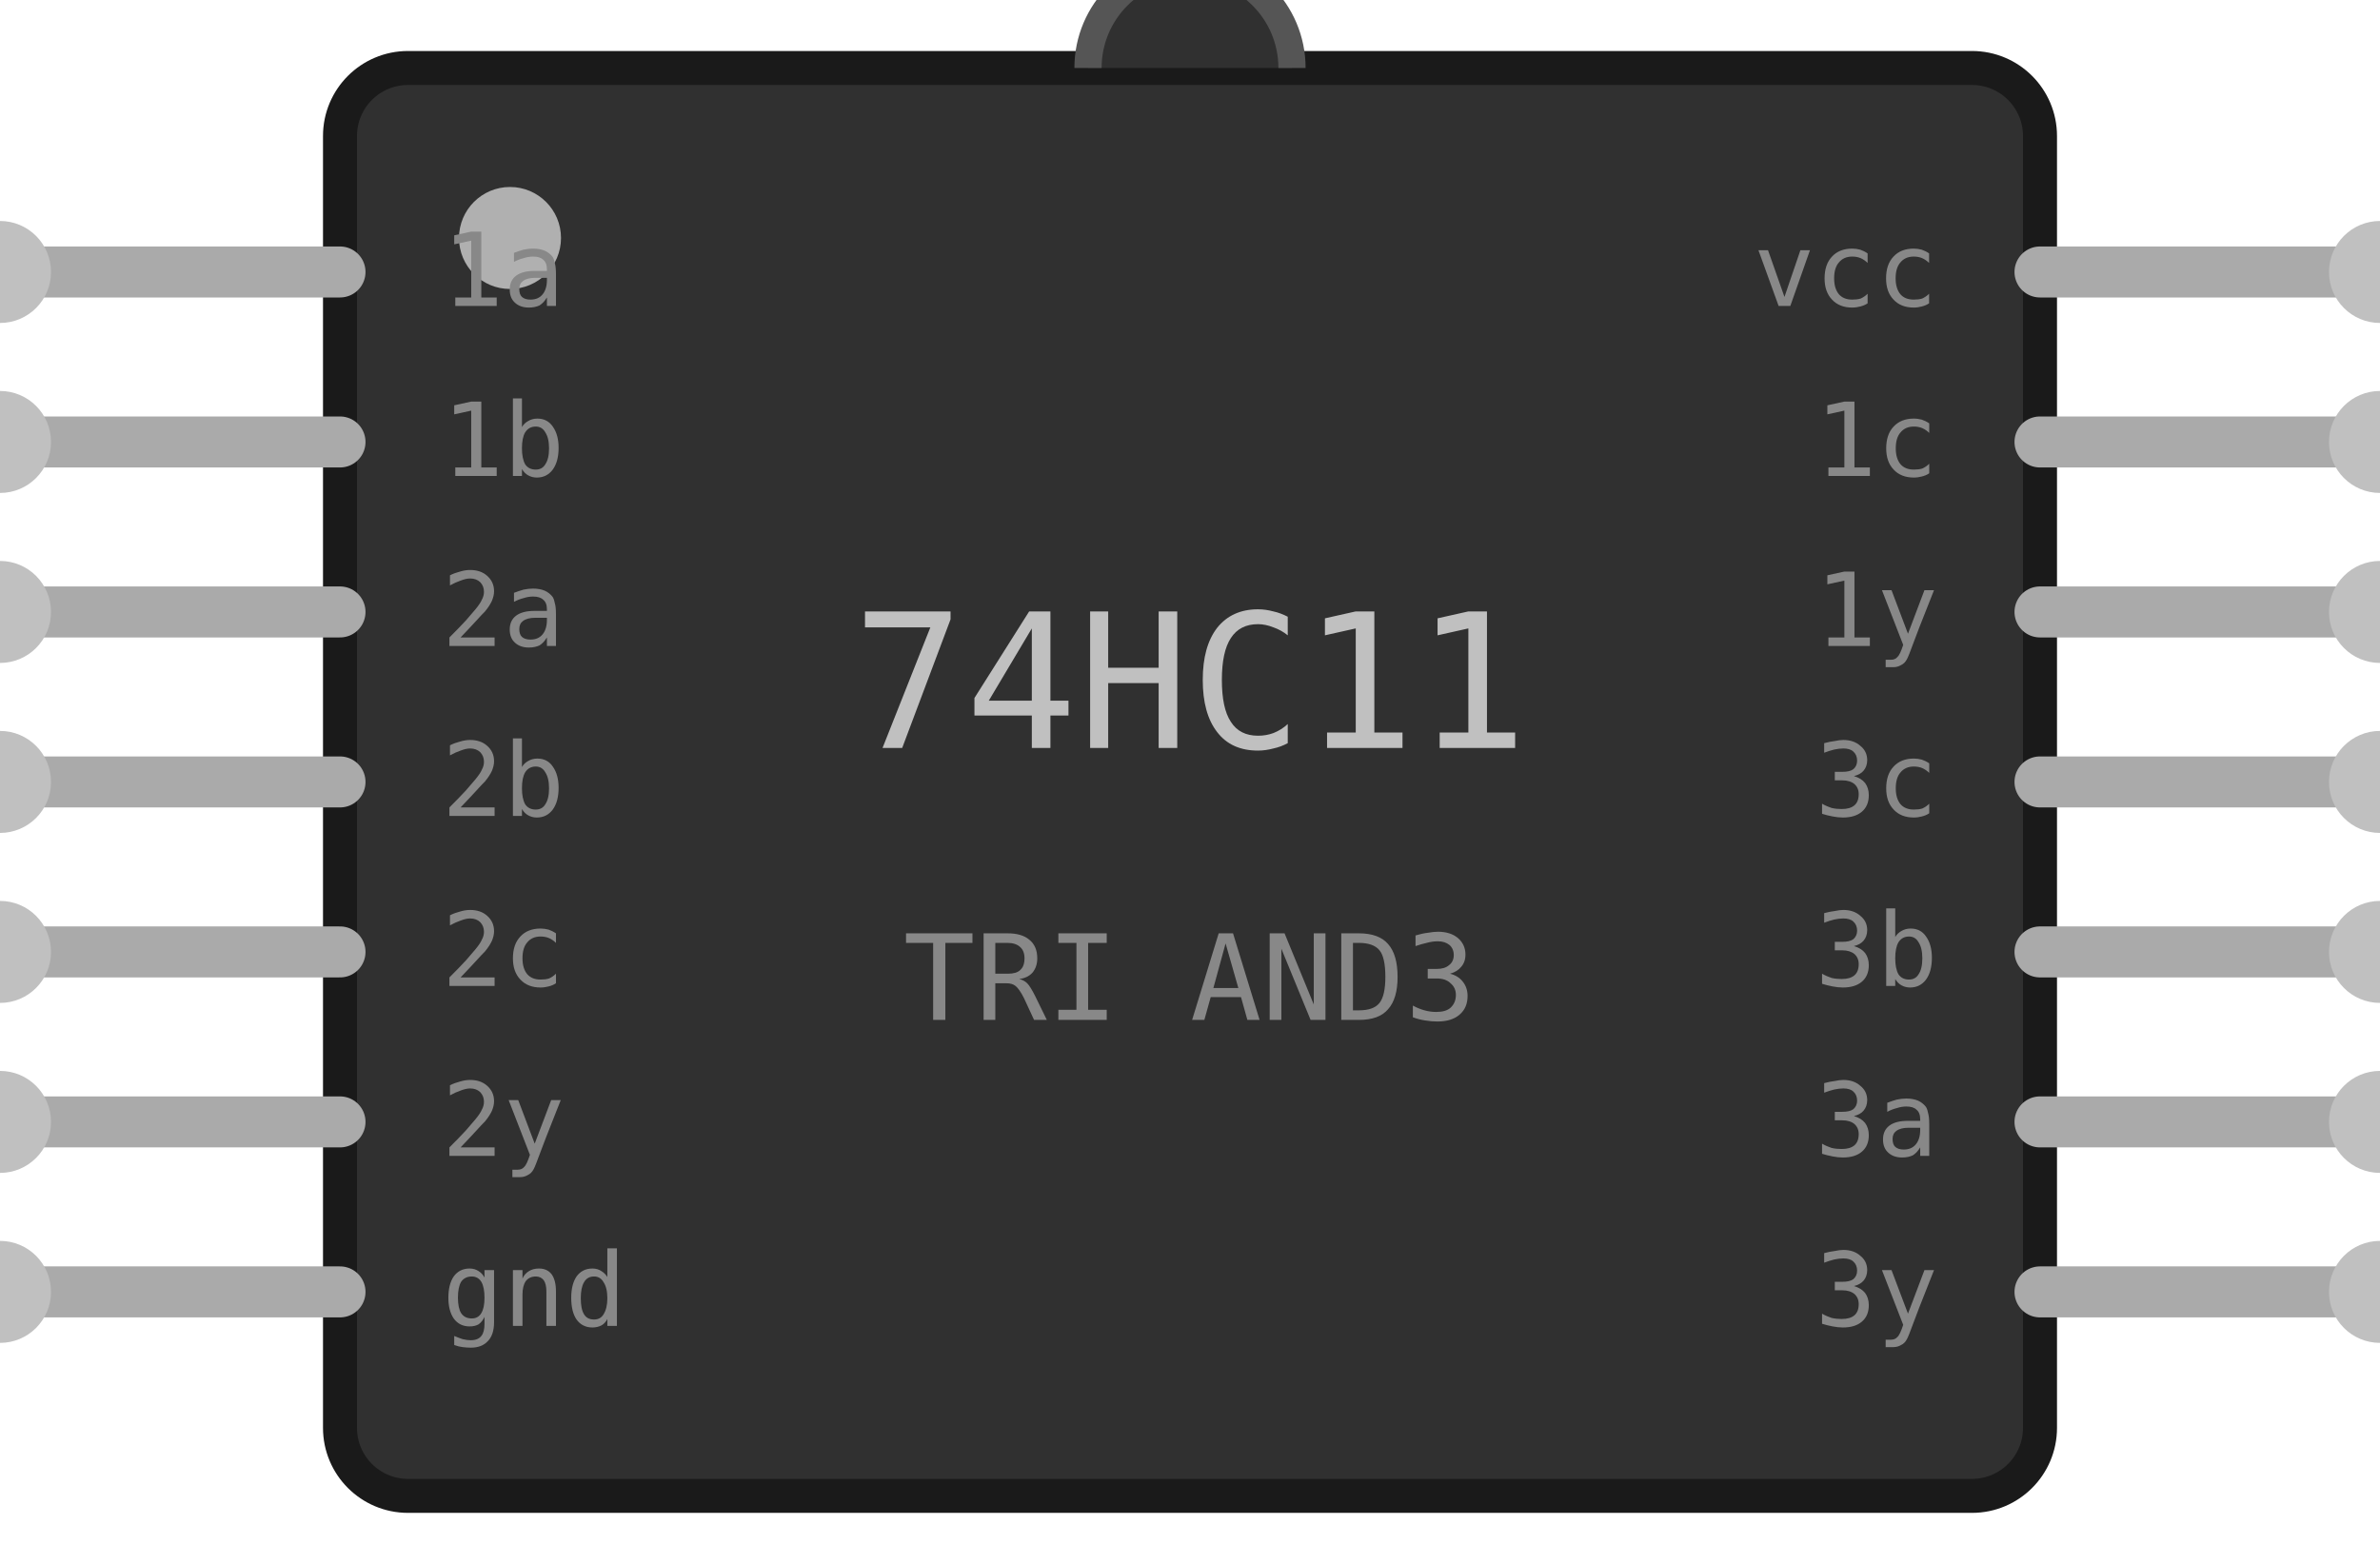
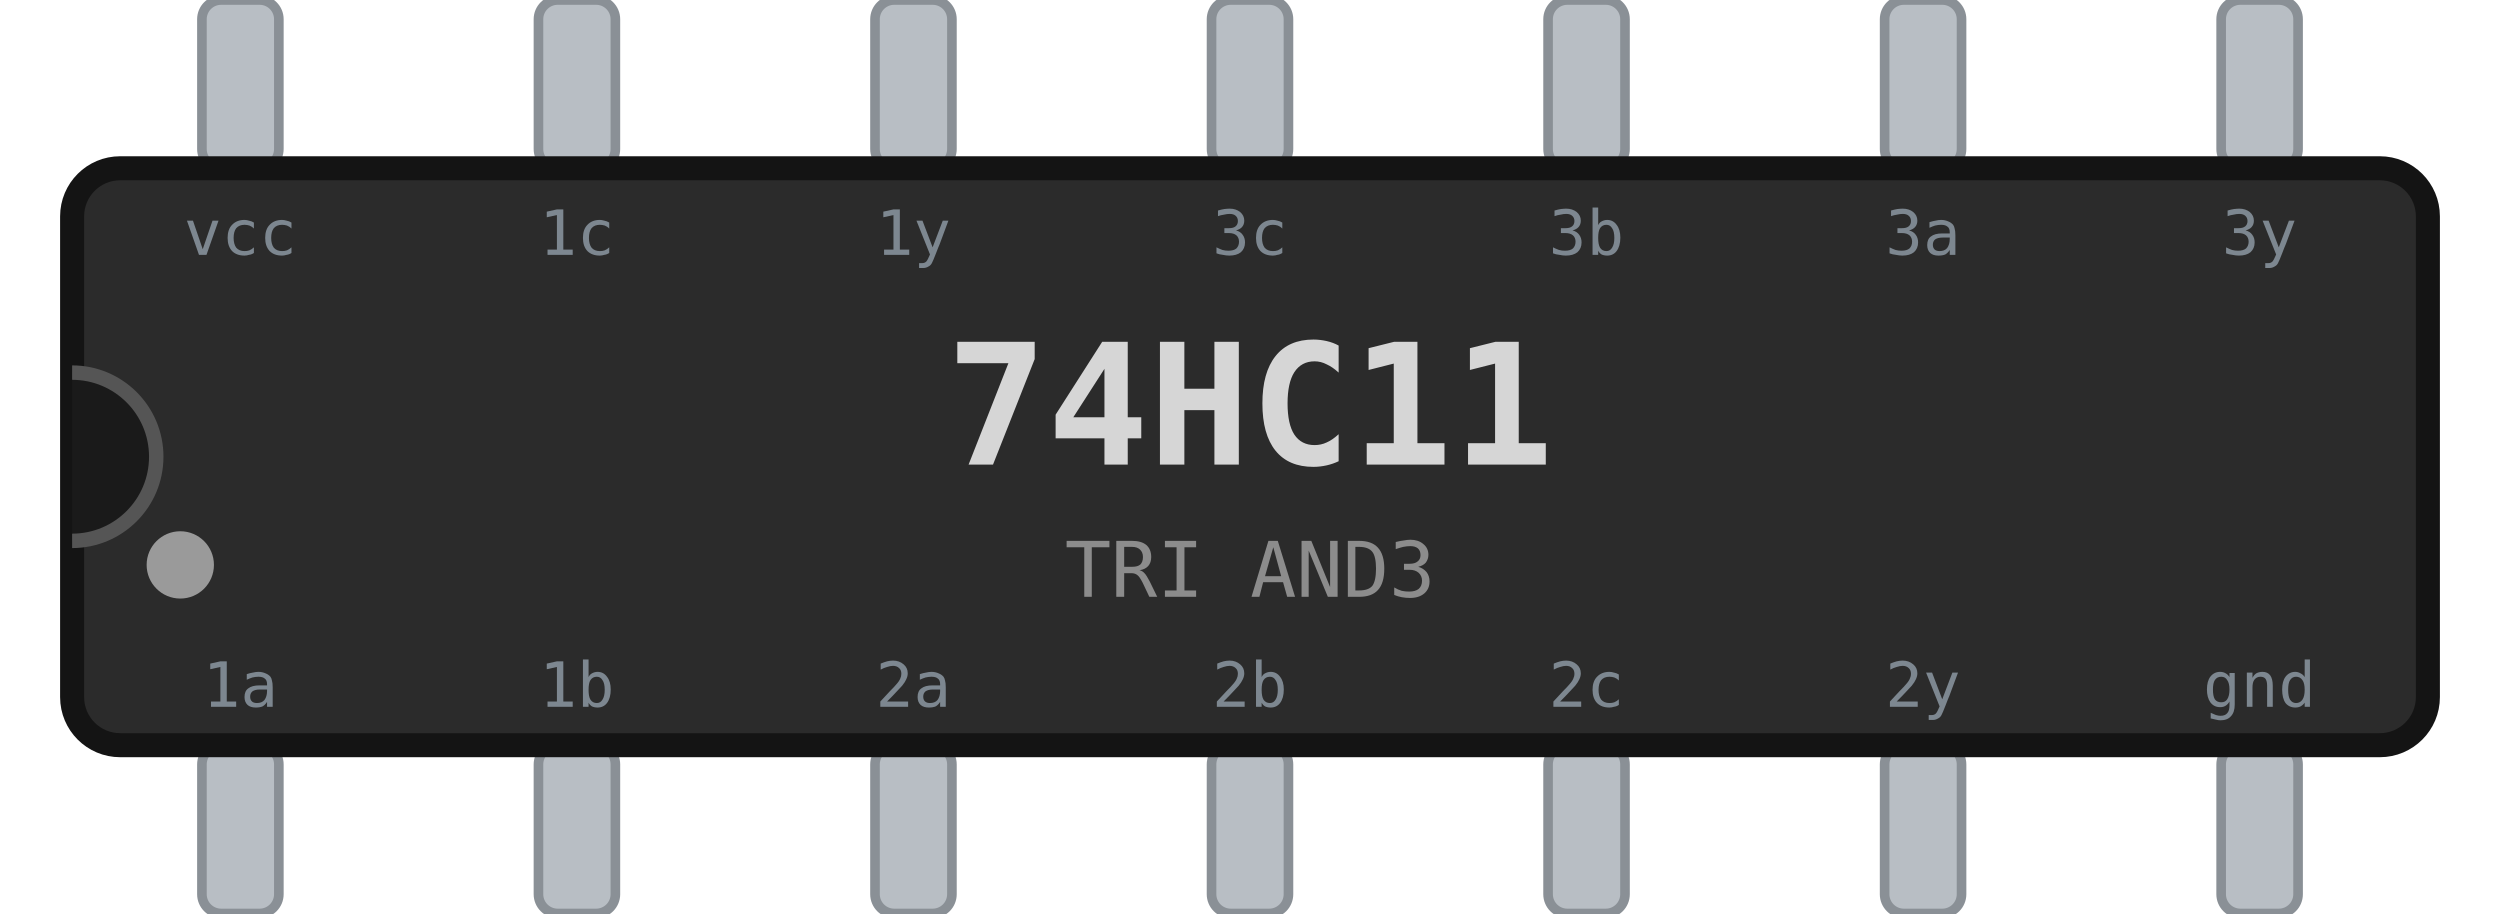
- <svg xmlns="http://www.w3.org/2000/svg" viewBox="0 0 70 46" width="70" height="46">
-   <rect x="10" y="2" width="50" height="42" rx="2" fill="#303030" stroke="#1a1a1a" stroke-width="1" />
-   <path d="M32 2 A3 3 0 0 1 38 2" fill="#303030" stroke="#555" stroke-width="0.8" />
-   <circle cx="15" cy="7" r="1.5" fill="#b0b0b0" />
-   <text x="35" y="22" text-anchor="middle" font-family="monospace" font-size="5.5" fill="#c0c0c0">74HC11</text>
-   <text x="35" y="30" text-anchor="middle" font-family="monospace" font-size="3.5" fill="#888">TRI AND3</text>
-   <line x1="0" y1="8" x2="10" y2="8" stroke="#aaa" stroke-width="1.5" stroke-linecap="round" />
-   <circle cx="0" cy="8" r="1.5" fill="#c0c0c0" />
-   <text x="13" y="9" font-family="monospace" font-size="3" fill="#888">1a</text>
-   <line x1="0" y1="13" x2="10" y2="13" stroke="#aaa" stroke-width="1.5" stroke-linecap="round" />
-   <circle cx="0" cy="13" r="1.5" fill="#c0c0c0" />
-   <text x="13" y="14" font-family="monospace" font-size="3" fill="#888">1b</text>
-   <line x1="0" y1="18" x2="10" y2="18" stroke="#aaa" stroke-width="1.5" stroke-linecap="round" />
-   <circle cx="0" cy="18" r="1.5" fill="#c0c0c0" />
-   <text x="13" y="19" font-family="monospace" font-size="3" fill="#888">2a</text>
-   <line x1="0" y1="23" x2="10" y2="23" stroke="#aaa" stroke-width="1.5" stroke-linecap="round" />
-   <circle cx="0" cy="23" r="1.5" fill="#c0c0c0" />
-   <text x="13" y="24" font-family="monospace" font-size="3" fill="#888">2b</text>
-   <line x1="0" y1="28" x2="10" y2="28" stroke="#aaa" stroke-width="1.5" stroke-linecap="round" />
-   <circle cx="0" cy="28" r="1.5" fill="#c0c0c0" />
-   <text x="13" y="29" font-family="monospace" font-size="3" fill="#888">2c</text>
-   <line x1="0" y1="33" x2="10" y2="33" stroke="#aaa" stroke-width="1.5" stroke-linecap="round" />
-   <circle cx="0" cy="33" r="1.5" fill="#c0c0c0" />
-   <text x="13" y="34" font-family="monospace" font-size="3" fill="#888">2y</text>
-   <line x1="0" y1="38" x2="10" y2="38" stroke="#aaa" stroke-width="1.5" stroke-linecap="round" />
-   <circle cx="0" cy="38" r="1.5" fill="#c0c0c0" />
-   <text x="13" y="39" font-family="monospace" font-size="3" fill="#888">gnd</text>
-   <line x1="60" y1="38" x2="70" y2="38" stroke="#aaa" stroke-width="1.5" stroke-linecap="round" />
-   <circle cx="70" cy="38" r="1.5" fill="#c0c0c0" />
-   <text x="57" y="39" text-anchor="end" font-family="monospace" font-size="3" fill="#888">3y</text>
-   <line x1="60" y1="33" x2="70" y2="33" stroke="#aaa" stroke-width="1.5" stroke-linecap="round" />
-   <circle cx="70" cy="33" r="1.5" fill="#c0c0c0" />
-   <text x="57" y="34" text-anchor="end" font-family="monospace" font-size="3" fill="#888">3a</text>
-   <line x1="60" y1="28" x2="70" y2="28" stroke="#aaa" stroke-width="1.5" stroke-linecap="round" />
-   <circle cx="70" cy="28" r="1.5" fill="#c0c0c0" />
-   <text x="57" y="29" text-anchor="end" font-family="monospace" font-size="3" fill="#888">3b</text>
-   <line x1="60" y1="23" x2="70" y2="23" stroke="#aaa" stroke-width="1.5" stroke-linecap="round" />
-   <circle cx="70" cy="23" r="1.5" fill="#c0c0c0" />
-   <text x="57" y="24" text-anchor="end" font-family="monospace" font-size="3" fill="#888">3c</text>
-   <line x1="60" y1="18" x2="70" y2="18" stroke="#aaa" stroke-width="1.5" stroke-linecap="round" />
-   <circle cx="70" cy="18" r="1.5" fill="#c0c0c0" />
-   <text x="57" y="19" text-anchor="end" font-family="monospace" font-size="3" fill="#888">1y</text>
-   <line x1="60" y1="13" x2="70" y2="13" stroke="#aaa" stroke-width="1.5" stroke-linecap="round" />
-   <circle cx="70" cy="13" r="1.5" fill="#c0c0c0" />
-   <text x="57" y="14" text-anchor="end" font-family="monospace" font-size="3" fill="#888">1c</text>
-   <line x1="60" y1="8" x2="70" y2="8" stroke="#aaa" stroke-width="1.5" stroke-linecap="round" />
-   <circle cx="70" cy="8" r="1.5" fill="#c0c0c0" />
-   <text x="57" y="9" text-anchor="end" font-family="monospace" font-size="3" fill="#888">vcc</text>
+ <svg xmlns="http://www.w3.org/2000/svg" viewBox="0 0 104 38" width="104" height="38">
+   <rect x="8.4" y="31" width="3.2" height="7" rx="0.8" fill="#b8bec4" stroke="#8a9096" stroke-width="0.4" />
+   <rect x="22.4" y="31" width="3.2" height="7" rx="0.8" fill="#b8bec4" stroke="#8a9096" stroke-width="0.4" />
+   <rect x="36.4" y="31" width="3.2" height="7" rx="0.8" fill="#b8bec4" stroke="#8a9096" stroke-width="0.4" />
+   <rect x="50.4" y="31" width="3.2" height="7" rx="0.8" fill="#b8bec4" stroke="#8a9096" stroke-width="0.4" />
+   <rect x="64.4" y="31" width="3.2" height="7" rx="0.8" fill="#b8bec4" stroke="#8a9096" stroke-width="0.4" />
+   <rect x="78.4" y="31" width="3.2" height="7" rx="0.8" fill="#b8bec4" stroke="#8a9096" stroke-width="0.4" />
+   <rect x="92.4" y="31" width="3.2" height="7" rx="0.8" fill="#b8bec4" stroke="#8a9096" stroke-width="0.4" />
+   <rect x="92.4" y="0" width="3.2" height="7" rx="0.8" fill="#b8bec4" stroke="#8a9096" stroke-width="0.4" />
+   <rect x="78.4" y="0" width="3.2" height="7" rx="0.8" fill="#b8bec4" stroke="#8a9096" stroke-width="0.4" />
+   <rect x="64.4" y="0" width="3.2" height="7" rx="0.8" fill="#b8bec4" stroke="#8a9096" stroke-width="0.4" />
+   <rect x="50.4" y="0" width="3.2" height="7" rx="0.8" fill="#b8bec4" stroke="#8a9096" stroke-width="0.4" />
+   <rect x="36.4" y="0" width="3.2" height="7" rx="0.8" fill="#b8bec4" stroke="#8a9096" stroke-width="0.4" />
+   <rect x="22.4" y="0" width="3.2" height="7" rx="0.8" fill="#b8bec4" stroke="#8a9096" stroke-width="0.4" />
+   <rect x="8.4" y="0" width="3.2" height="7" rx="0.8" fill="#b8bec4" stroke="#8a9096" stroke-width="0.4" />
+   <rect x="3" y="7" width="98" height="24" rx="2" fill="#2b2b2b" stroke="#141414" stroke-width="1" />
+   <path d="M3 15.5 A3.5 3.5 0 0 1 3 22.5" fill="#1a1a1a" stroke="#555" stroke-width="0.6" />
+   <circle cx="7.5" cy="23.5" r="1.4" fill="#9a9a9a" />
+   <text x="52" y="19.33" text-anchor="middle" font-family="monospace" font-size="7" font-weight="bold" fill="#d6d6d6">74HC11</text>
+   <text x="52" y="24.83" text-anchor="middle" font-family="monospace" font-size="3.2" fill="#8c8c8c">TRI AND3</text>
+   <text x="10" y="29.4" text-anchor="middle" font-family="monospace" font-size="2.6" fill="#7d8790">1a</text>
+   <text x="24" y="29.4" text-anchor="middle" font-family="monospace" font-size="2.6" fill="#7d8790">1b</text>
+   <text x="38" y="29.4" text-anchor="middle" font-family="monospace" font-size="2.6" fill="#7d8790">2a</text>
+   <text x="52" y="29.4" text-anchor="middle" font-family="monospace" font-size="2.6" fill="#7d8790">2b</text>
+   <text x="66" y="29.4" text-anchor="middle" font-family="monospace" font-size="2.6" fill="#7d8790">2c</text>
+   <text x="80" y="29.4" text-anchor="middle" font-family="monospace" font-size="2.6" fill="#7d8790">2y</text>
+   <text x="94" y="29.4" text-anchor="middle" font-family="monospace" font-size="2.6" fill="#7d8790">gnd</text>
+   <text x="94" y="10.6" text-anchor="middle" font-family="monospace" font-size="2.6" fill="#7d8790">3y</text>
+   <text x="80" y="10.6" text-anchor="middle" font-family="monospace" font-size="2.6" fill="#7d8790">3a</text>
+   <text x="66" y="10.6" text-anchor="middle" font-family="monospace" font-size="2.6" fill="#7d8790">3b</text>
+   <text x="52" y="10.6" text-anchor="middle" font-family="monospace" font-size="2.6" fill="#7d8790">3c</text>
+   <text x="38" y="10.6" text-anchor="middle" font-family="monospace" font-size="2.6" fill="#7d8790">1y</text>
+   <text x="24" y="10.6" text-anchor="middle" font-family="monospace" font-size="2.6" fill="#7d8790">1c</text>
+   <text x="10" y="10.6" text-anchor="middle" font-family="monospace" font-size="2.6" fill="#7d8790">vcc</text>
</svg>
